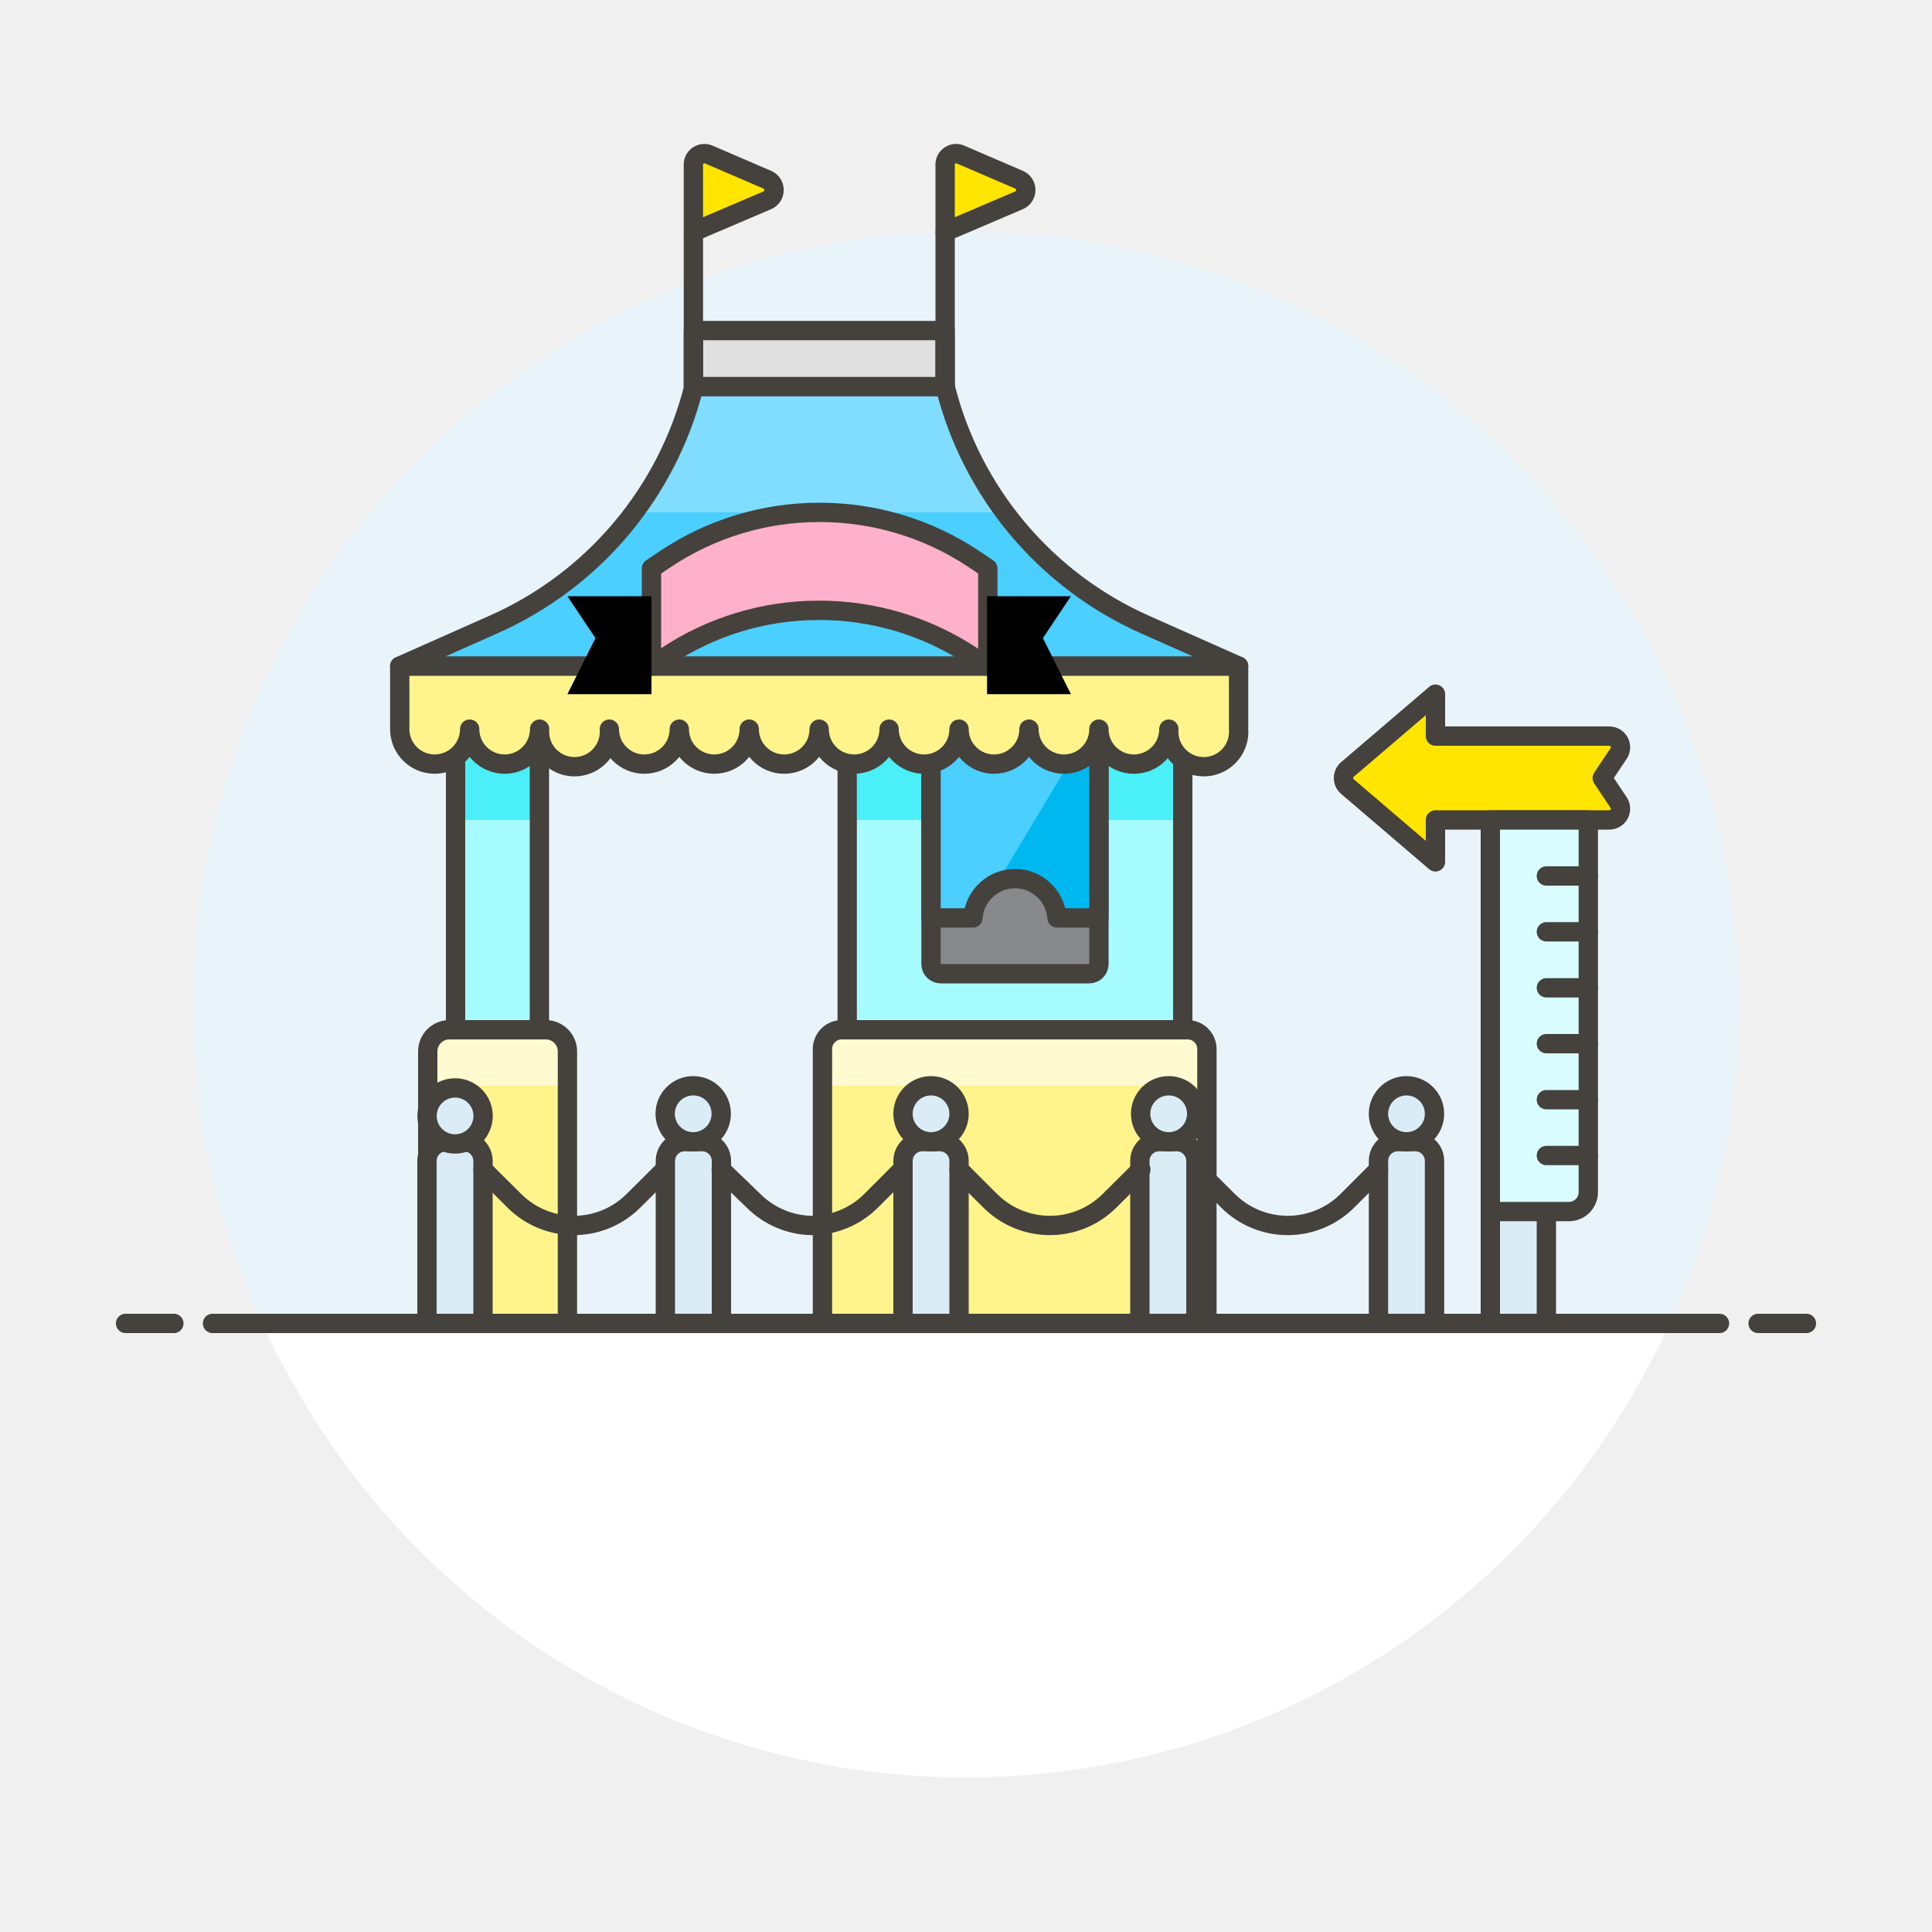
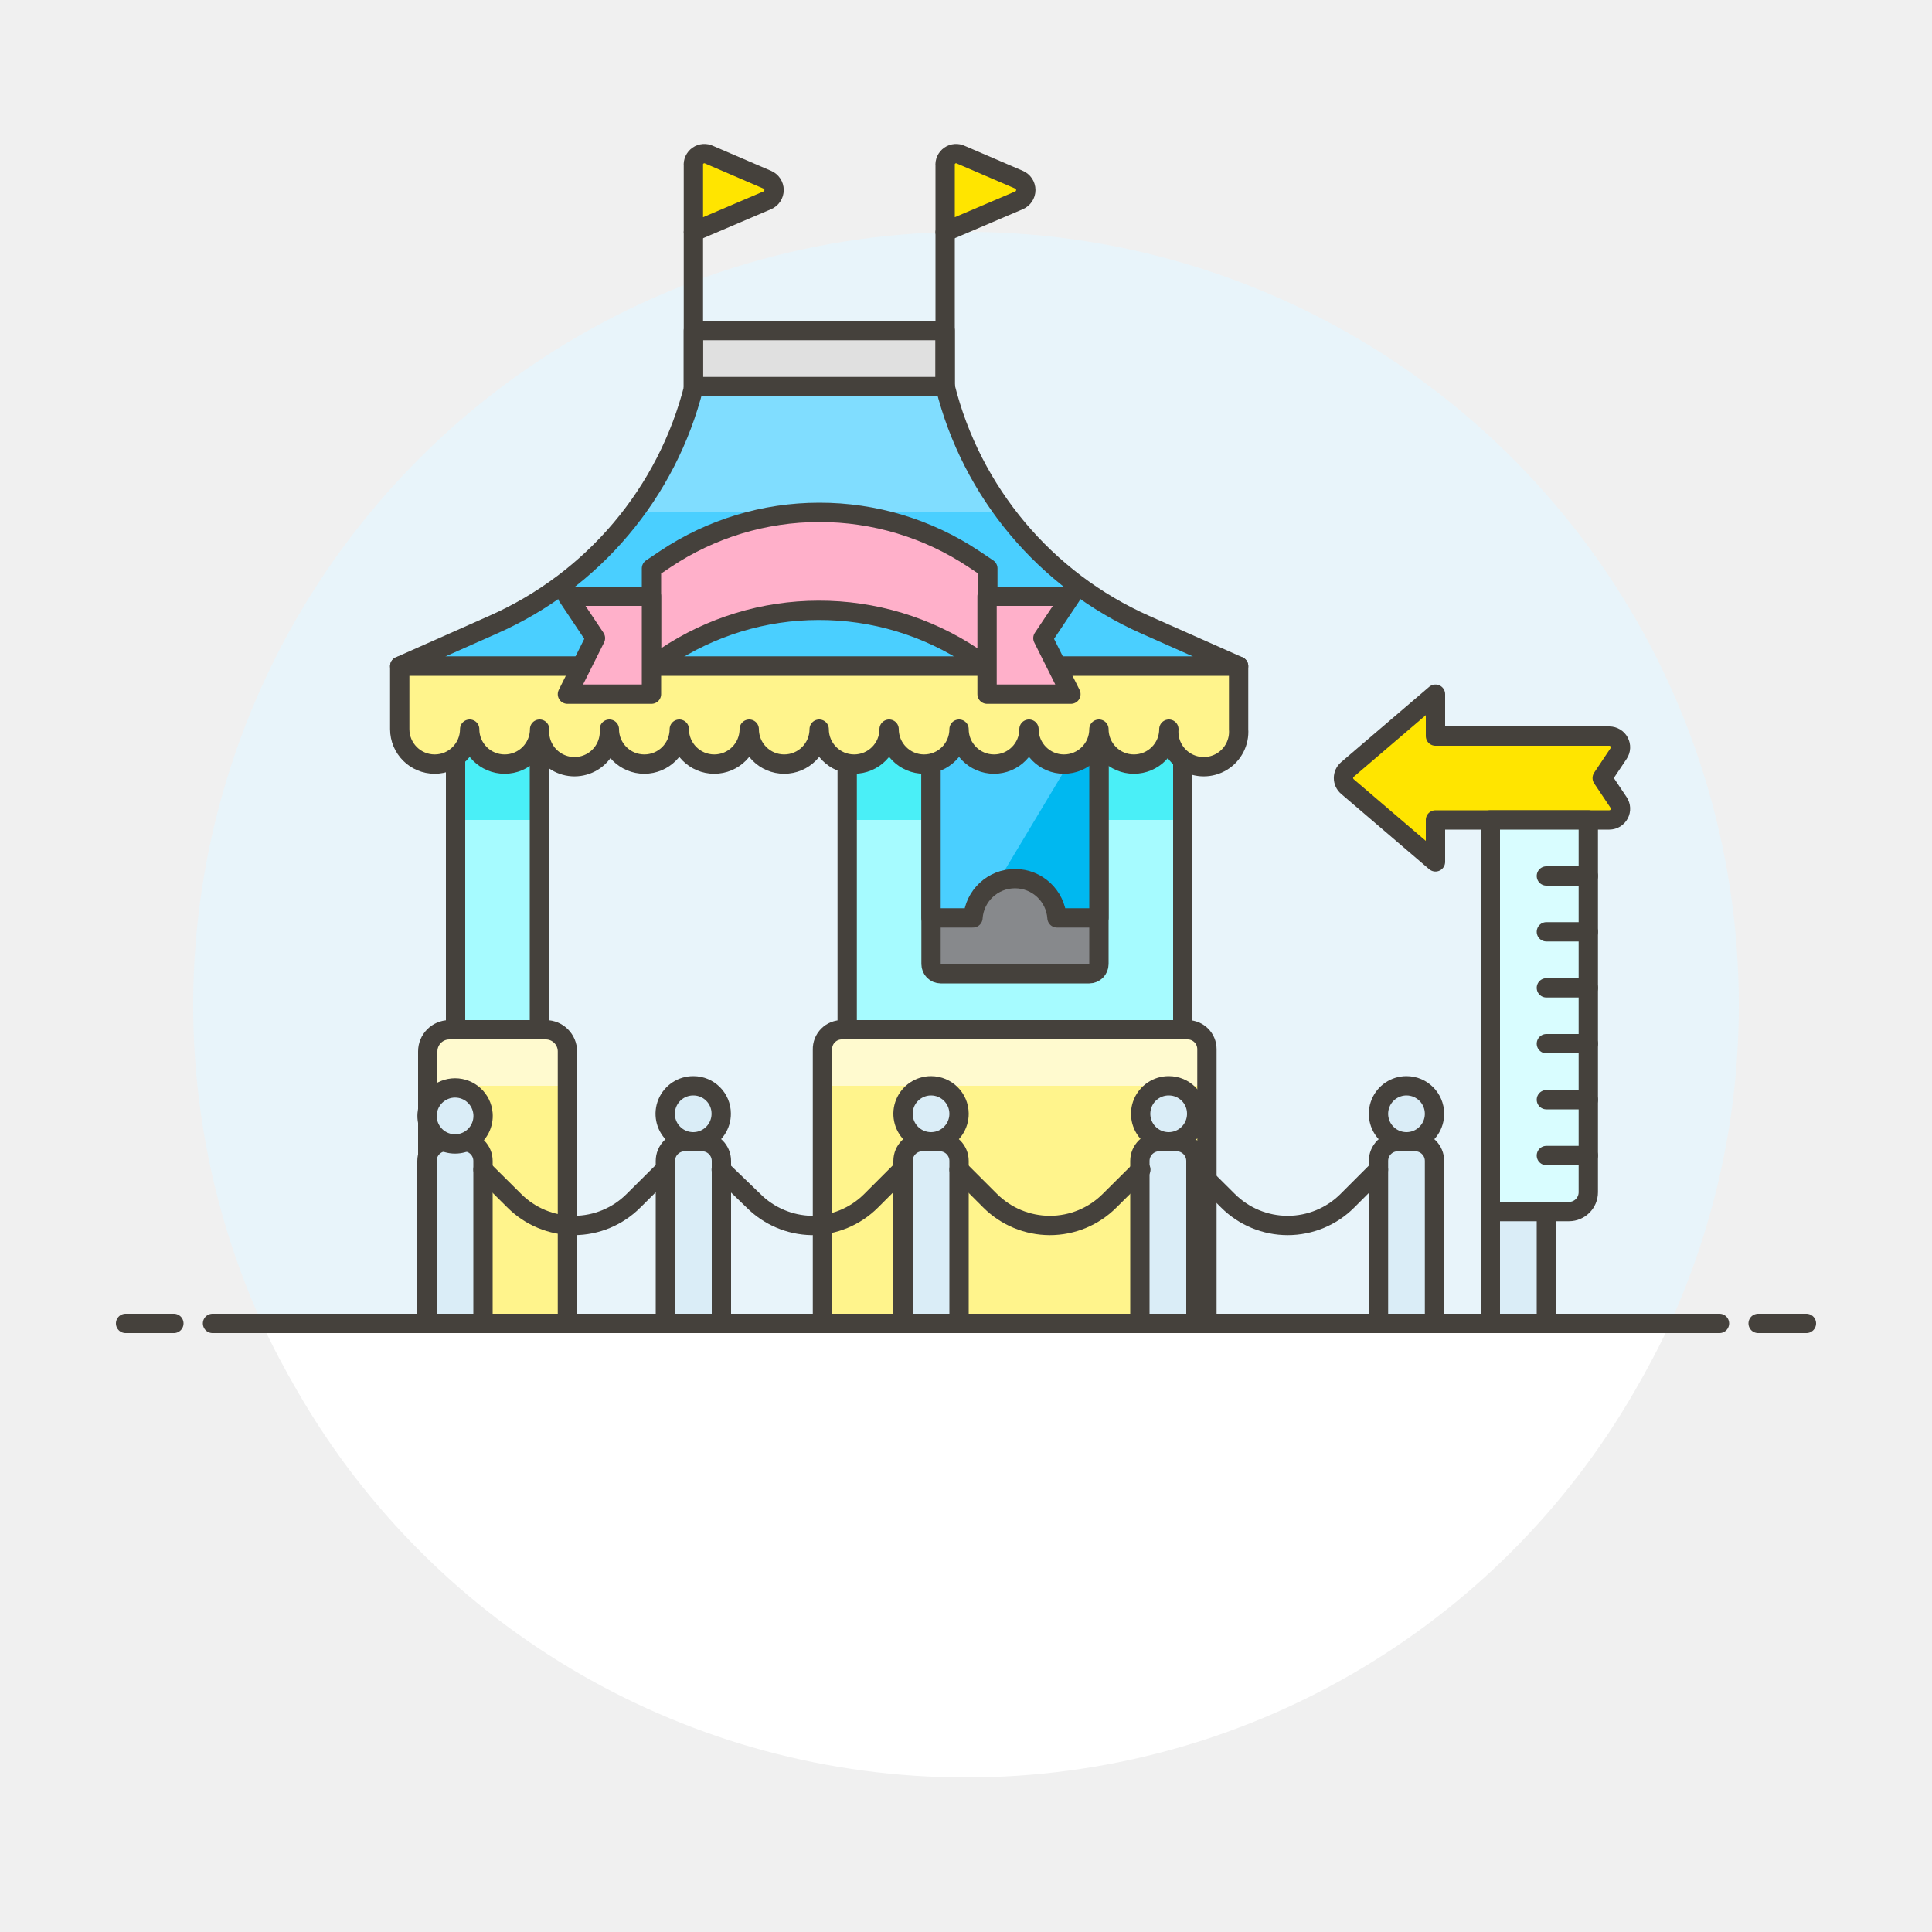
<svg xmlns="http://www.w3.org/2000/svg" id="Layer_1" data-name="Layer 1" viewBox="0 0 100 100">
  <defs>
    <style>.cls-1{fill:#fff;}.cls-2{fill:#e8f4fa;}.cls-3{fill:none;}.cls-10,.cls-12,.cls-13,.cls-14,.cls-15,.cls-16,.cls-17,.cls-3{stroke:#45413c;stroke-linecap:round;stroke-linejoin:round;}.cls-4{fill:#fffacf;}.cls-16,.cls-5{fill:#fff48c;}.cls-6{fill:#4aeff7;}.cls-7{fill:#a6fbff;}.cls-8{fill:#80ddff;}.cls-9{fill:#4acfff;}.cls-10{fill:#87898c;}.cls-11{fill:#00b8f0;}.cls-12{fill:#daedf7;}.cls-13{fill:#ffe500;}.cls-14{fill:#d9fdff;}.cls-15{fill:#e0e0e0;}.cls-17{fill:#ffb0ca;}</style>
  </defs>
  <path class="cls-1" d="M50,92A39.94,39.94,0,0,0,84.61,72H15.39A39.94,39.94,0,0,0,50,92Z" />
  <path class="cls-1" d="M13.56,68.5c.55,1.2,1.17,2.36,1.83,3.5H84.61c.66-1.14,1.28-2.3,1.83-3.5Z" />
  <path class="cls-2" d="M90,52A40,40,0,1,0,13.56,68.5H86.44A39.85,39.85,0,0,0,90,52Z" />
  <path d="M11.000 68.500 89.000 68.500" class="cls-3" />
  <path d="M6.500 68.500 9.000 68.500" class="cls-3" />
  <path d="M91.000 68.500 93.500 68.500" class="cls-3" />
  <path class="cls-4" d="M23.14,53.3h5.24a1,1,0,0,1,1,1V68.5a0,0,0,0,1,0,0H22.14a0,0,0,0,1,0,0V54.3A1,1,0,0,1,23.14,53.3Z" />
  <path d="M22.140 56.200 L29.380 56.200 L29.380 68.500 L22.140 68.500 Z" class="cls-5" />
  <path class="cls-3" d="M23.25,53.3h5a1.12,1.12,0,0,1,1.12,1.12V68.5a0,0,0,0,1,0,0H22.14a0,0,0,0,1,0,0V54.42A1.12,1.12,0,0,1,23.25,53.3Z" />
  <path class="cls-4" d="M43.57,53.3H61.5a1,1,0,0,1,1,1V68.5a0,0,0,0,1,0,0H42.57a0,0,0,0,1,0,0V54.3A1,1,0,0,1,43.57,53.3Z" />
  <path d="M42.570 56.200 L62.490 56.200 L62.490 68.500 L42.570 68.500 Z" class="cls-5" />
  <path class="cls-3" d="M43.6,53.3H61.47a1,1,0,0,1,1,1V68.5a0,0,0,0,1,0,0H42.57a0,0,0,0,1,0,0V54.33A1,1,0,0,1,43.6,53.3Z" />
  <path d="M23.580 34.480 L27.920 34.480 L27.920 53.300 L23.580 53.300 Z" class="cls-6" />
  <path d="M23.580 42.440 L27.920 42.440 L27.920 53.300 L23.580 53.300 Z" class="cls-7" />
  <path d="M23.580 34.480 L27.920 34.480 L27.920 53.300 L23.580 53.300 Z" class="cls-3" />
  <path d="M43.850 34.480 L61.220 34.480 L61.220 53.300 L43.850 53.300 Z" class="cls-6" />
  <path d="M43.850 42.440 L61.220 42.440 L61.220 53.300 L43.850 53.300 Z" class="cls-7" />
  <path d="M43.850 34.480 L61.220 34.480 L61.220 53.300 L43.850 53.300 Z" class="cls-3" />
  <path class="cls-8" d="M48.92,20h-13A18.36,18.36,0,0,1,25.53,32.33l-4.84,2.15H64.11l-4.84-2.15A18.35,18.35,0,0,1,48.92,20Z" />
  <path class="cls-9" d="M59.27,32.33A18.39,18.39,0,0,1,52,26.52H32.76a18.35,18.35,0,0,1-7.22,5.81l-4.85,2.15H64.11Z" />
  <path class="cls-3" d="M48.92,20h-13A18.36,18.36,0,0,1,25.53,32.33l-4.84,2.15H64.11l-4.84-2.15A18.35,18.35,0,0,1,48.92,20Z" />
  <path class="cls-10" d="M48.19,37.38h8.69a0,0,0,0,1,0,0V49.9a.5.5,0,0,1-.5.5H48.69a.5.5,0,0,1-.5-.5V37.38A0,0,0,0,1,48.19,37.38Z" />
  <path class="cls-11" d="M48.19,37.38V47.51h2.17a2.18,2.18,0,0,1,4.35,0h2.17V37.38Z" />
  <path class="cls-9" d="M51.73,45.5l4.87-8.12H48.19V47.51h2.17A2.15,2.15,0,0,1,51.73,45.5Z" />
  <path class="cls-3" d="M48.19,37.38V47.51h2.17a2.18,2.18,0,0,1,4.35,0h2.17V37.38Z" />
  <path class="cls-12" d="M23.14,59.09H24a1,1,0,0,1,1,1V68.5a0,0,0,0,1,0,0h-2.9a0,0,0,0,1,0,0V60.09A1,1,0,0,1,23.14,59.09Z" />
  <path class="cls-12" d="M25,57.64a1.45,1.45,0,1,1-2.89,0,1.45,1.45,0,0,1,2.89,0Z" />
  <path class="cls-12" d="M35.44,59.09h.9a1,1,0,0,1,1,1V68.5a0,0,0,0,1,0,0h-2.9a0,0,0,0,1,0,0V60.09A1,1,0,0,1,35.44,59.09Z" />
  <path class="cls-12" d="M37.33,57.64a1.45,1.45,0,1,1-1.44-1.44A1.44,1.44,0,0,1,37.33,57.64Z" />
  <path class="cls-12" d="M60,59.09h.9a1,1,0,0,1,1,1V68.5a0,0,0,0,1,0,0H59a0,0,0,0,1,0,0V60.09A1,1,0,0,1,60,59.09Z" />
  <path class="cls-12" d="M61.94,57.64A1.45,1.45,0,1,1,60.5,56.2,1.44,1.44,0,0,1,61.94,57.64Z" />
  <path class="cls-12" d="M72.35,59.09h.9a1,1,0,0,1,1,1V68.5a0,0,0,0,1,0,0h-2.9a0,0,0,0,1,0,0V60.09A1,1,0,0,1,72.35,59.09Z" />
  <path class="cls-12" d="M74.25,57.64A1.45,1.45,0,1,1,72.8,56.2,1.45,1.45,0,0,1,74.25,57.64Z" />
  <path d="M77.140 42.440 L80.040 42.440 L80.040 68.500 L77.140 68.500 Z" class="cls-12" />
  <path class="cls-12" d="M47.74,59.09h.9a1,1,0,0,1,1,1V68.5a0,0,0,0,1,0,0h-2.9a0,0,0,0,1,0,0V60.09A1,1,0,0,1,47.74,59.09Z" />
  <path class="cls-12" d="M49.64,57.64a1.45,1.45,0,1,1-1.45-1.44A1.45,1.45,0,0,1,49.64,57.64Z" />
  <path class="cls-3" d="M25,60.54l1.62,1.61a4.37,4.37,0,0,0,3.09,1.28h0a4.36,4.36,0,0,0,3.08-1.28l1.62-1.61" />
  <path class="cls-3" d="M37.33,60.54,39,62.15A4.37,4.37,0,0,0,42,63.43h0a4.37,4.37,0,0,0,3.09-1.28l1.61-1.61" />
  <path class="cls-3" d="M49.64,60.54l1.61,1.61a4.38,4.38,0,0,0,3.09,1.28h0a4.37,4.37,0,0,0,3.09-1.28l1.62-1.61" />
  <path class="cls-3" d="M61.94,60.54l1.62,1.61a4.37,4.37,0,0,0,3.09,1.28h0a4.37,4.37,0,0,0,3.09-1.28l1.61-1.61" />
  <path class="cls-13" d="M83.3,38.1h-9V35.93l-4.56,3.9a.58.58,0,0,0,0,.88l4.56,3.9V42.44h9a.58.58,0,0,0,.48-.9l-.85-1.27L83.78,39A.58.58,0,0,0,83.3,38.1Z" />
  <path class="cls-14" d="M77.14,42.44h5.07a0,0,0,0,1,0,0V61.71a1,1,0,0,1-1,1H77.14a0,0,0,0,1,0,0V42.44A0,0,0,0,1,77.14,42.44Z" />
  <path d="M35.890 17.110 L48.920 17.110 L48.920 20.010 L35.890 20.010 Z" class="cls-15" />
  <path d="M35.890 20.010 35.890 12.040" class="cls-3" />
  <path d="M48.920 20.010 48.920 12.040" class="cls-3" />
  <path class="cls-13" d="M35.89,8.58V12l3.82-1.63a.58.58,0,0,0,0-1.07l-3-1.29A.57.57,0,0,0,35.89,8.58Z" />
  <path class="cls-13" d="M48.92,8.58V12l3.82-1.63a.58.58,0,0,0,0-1.07l-3-1.29A.57.57,0,0,0,48.92,8.58Z" />
  <path class="cls-16" d="M60.5,34.48H20.69v3.26a1.81,1.81,0,1,0,3.62,0,1.81,1.81,0,0,0,3.62,0,1.81,1.81,0,1,0,3.61,0,1.81,1.81,0,1,0,3.62,0,1.81,1.81,0,1,0,3.62,0,1.81,1.81,0,1,0,3.62,0,1.81,1.81,0,1,0,3.62,0,1.81,1.81,0,0,0,3.62,0,1.81,1.81,0,1,0,3.62,0,1.81,1.81,0,1,0,3.62,0,1.81,1.81,0,0,0,3.62,0,1.81,1.81,0,1,0,3.61,0V34.48Z" />
  <path class="cls-17" d="M33.72,29.42l.73-.49a14.32,14.32,0,0,1,7.95-2.41h0a14.38,14.38,0,0,1,8,2.41l.73.49v5.06L50.36,34a14.3,14.3,0,0,0-8-2.41h0A14.24,14.24,0,0,0,34.45,34l-.73.48Z" />
-   <path d="M51.09 30.86 L55.43 30.86 L53.98 33.03 L55.43 35.93 L51.09 35.93 Z" fill="#000" />
-   <path d="M33.72 30.86 L29.37 30.86 L30.82 33.03 L29.37 35.93 L33.72 35.93 Z" fill="#000" />
+   <path d="M51.09 30.86 L55.43 30.86 L53.98 33.03 L55.43 35.93 L51.09 35.93 Z" class="cls-17" />
+   <path d="M33.72 30.86 L29.37 30.86 L30.82 33.03 L29.37 35.93 L33.72 35.93 Z" class="cls-17" />
  <path d="M80.040 45.340 82.210 45.340" class="cls-3" />
  <path d="M80.040 48.230 82.210 48.230" class="cls-3" />
  <path d="M80.040 51.130 82.210 51.130" class="cls-3" />
  <path d="M80.040 54.020 82.210 54.020" class="cls-3" />
  <path d="M80.040 56.920 82.210 56.920" class="cls-3" />
  <path d="M80.040 59.810 82.210 59.810" class="cls-3" />
</svg>
